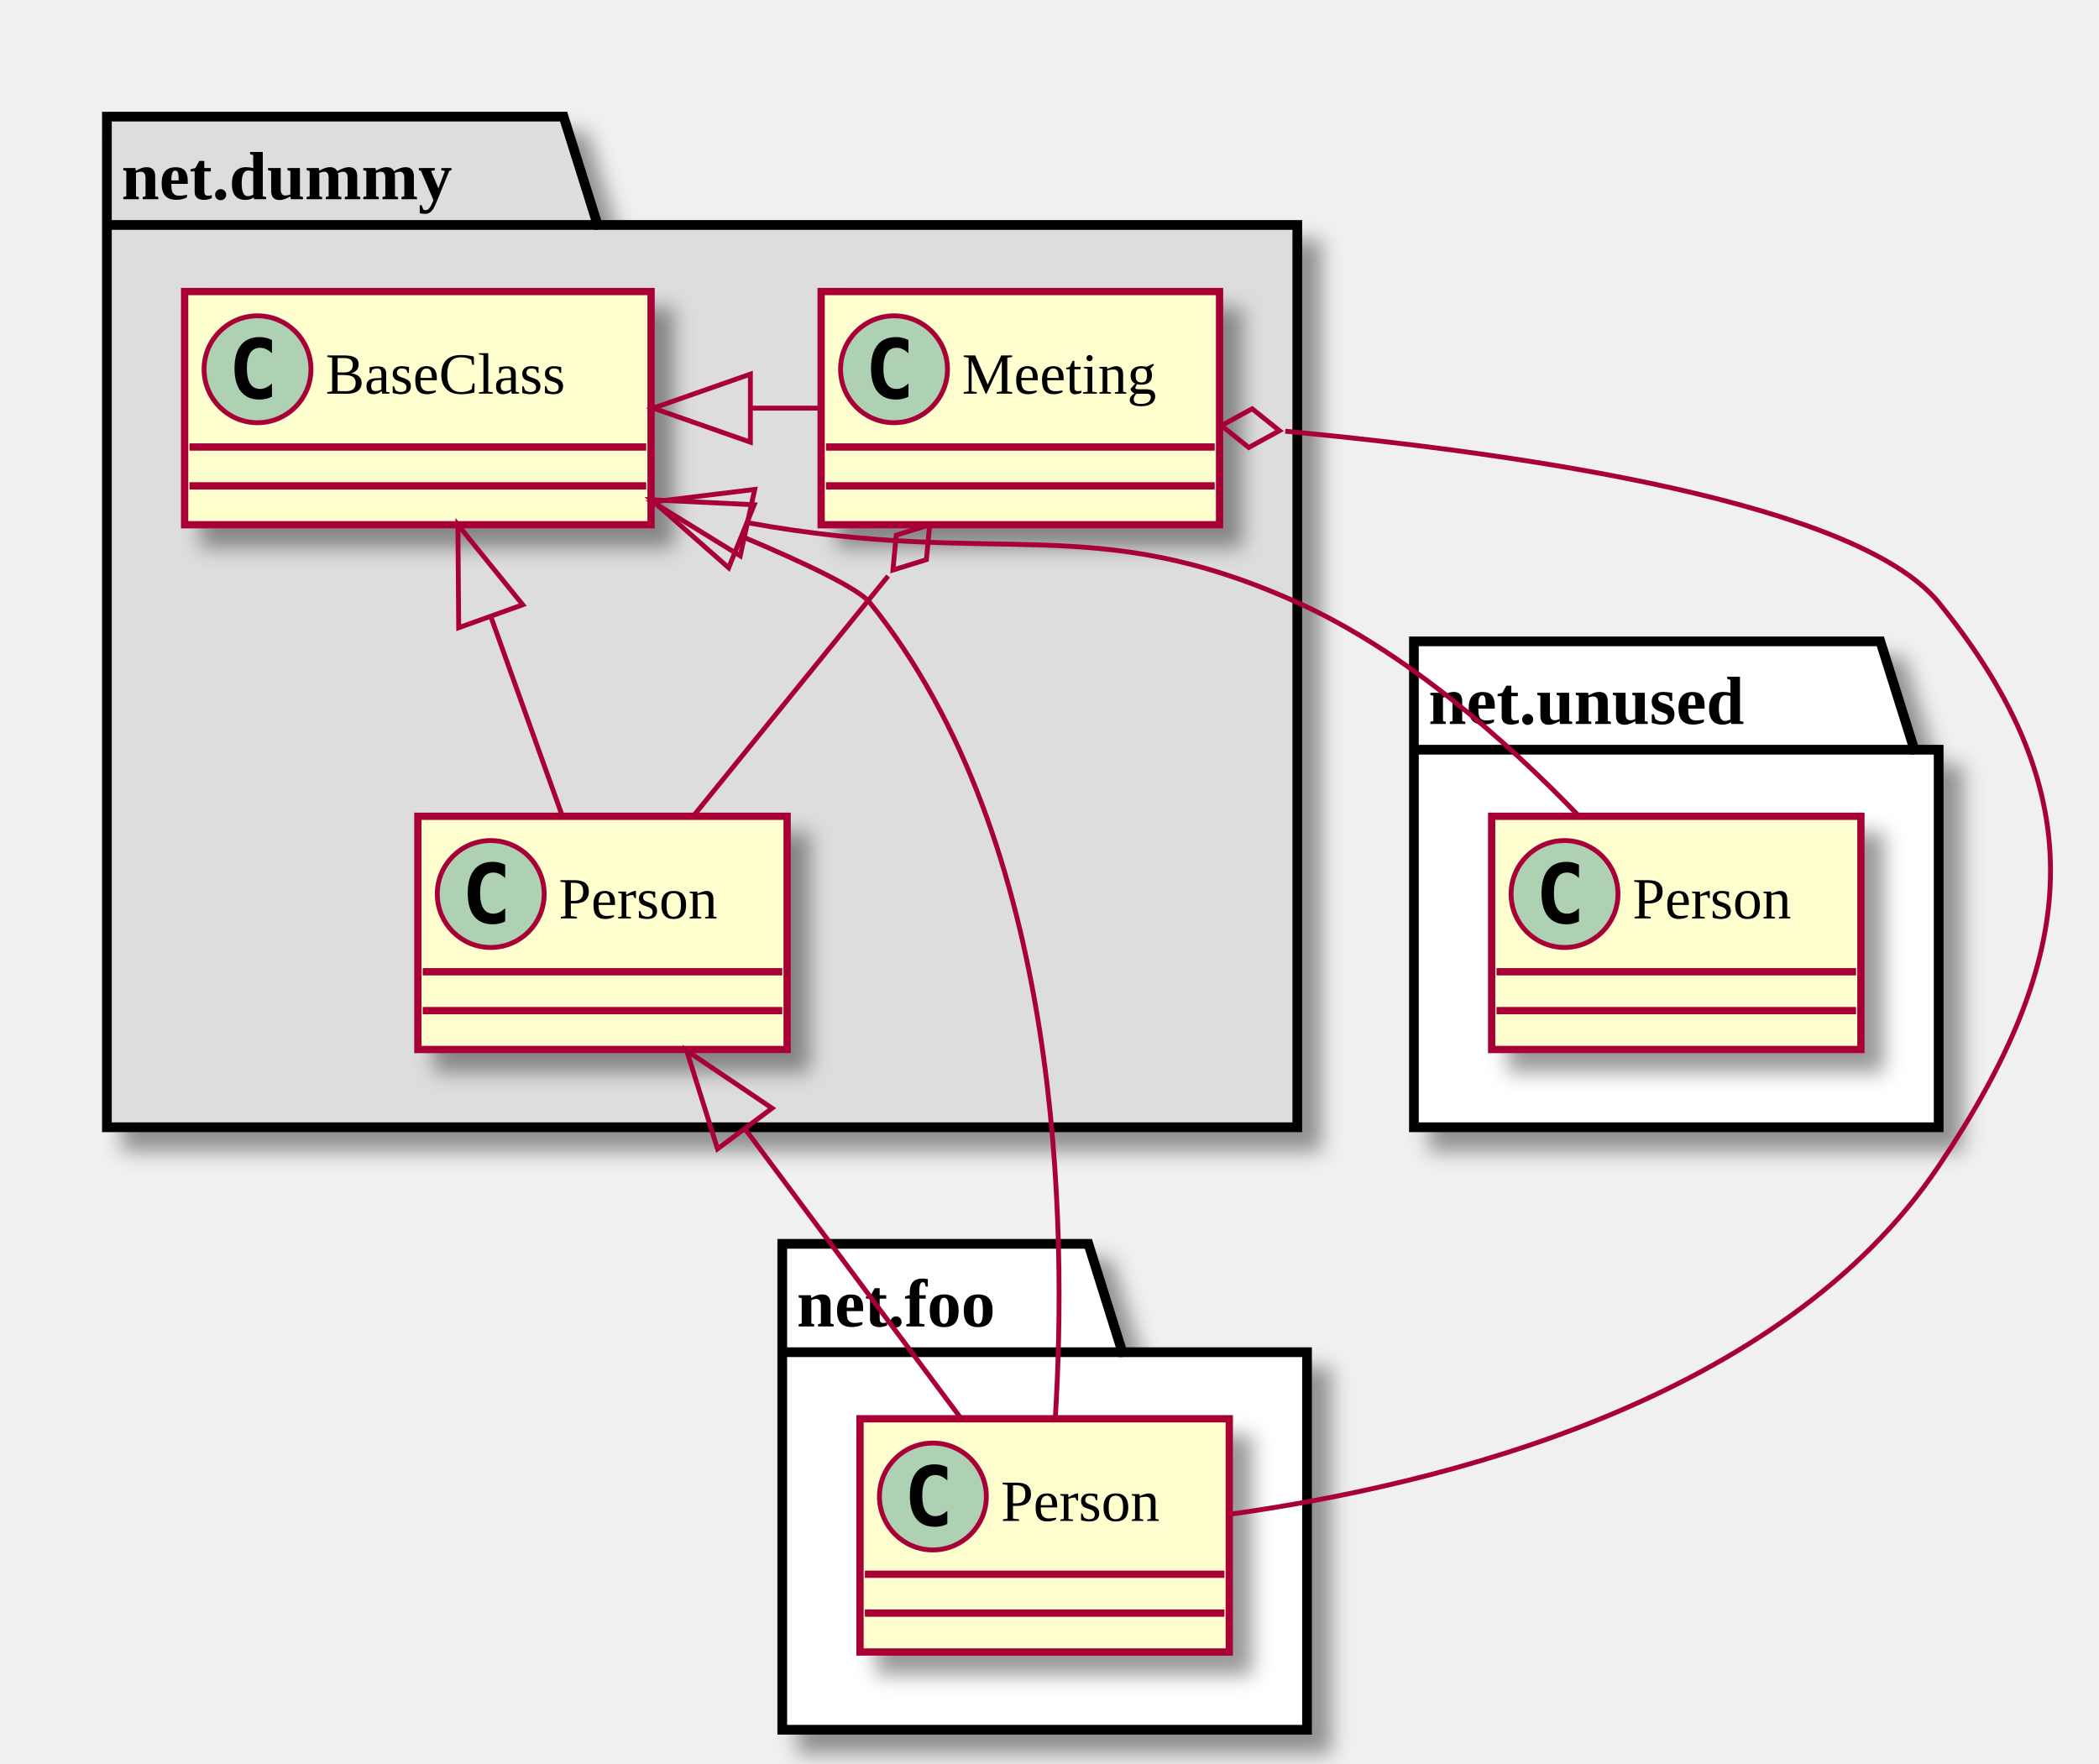
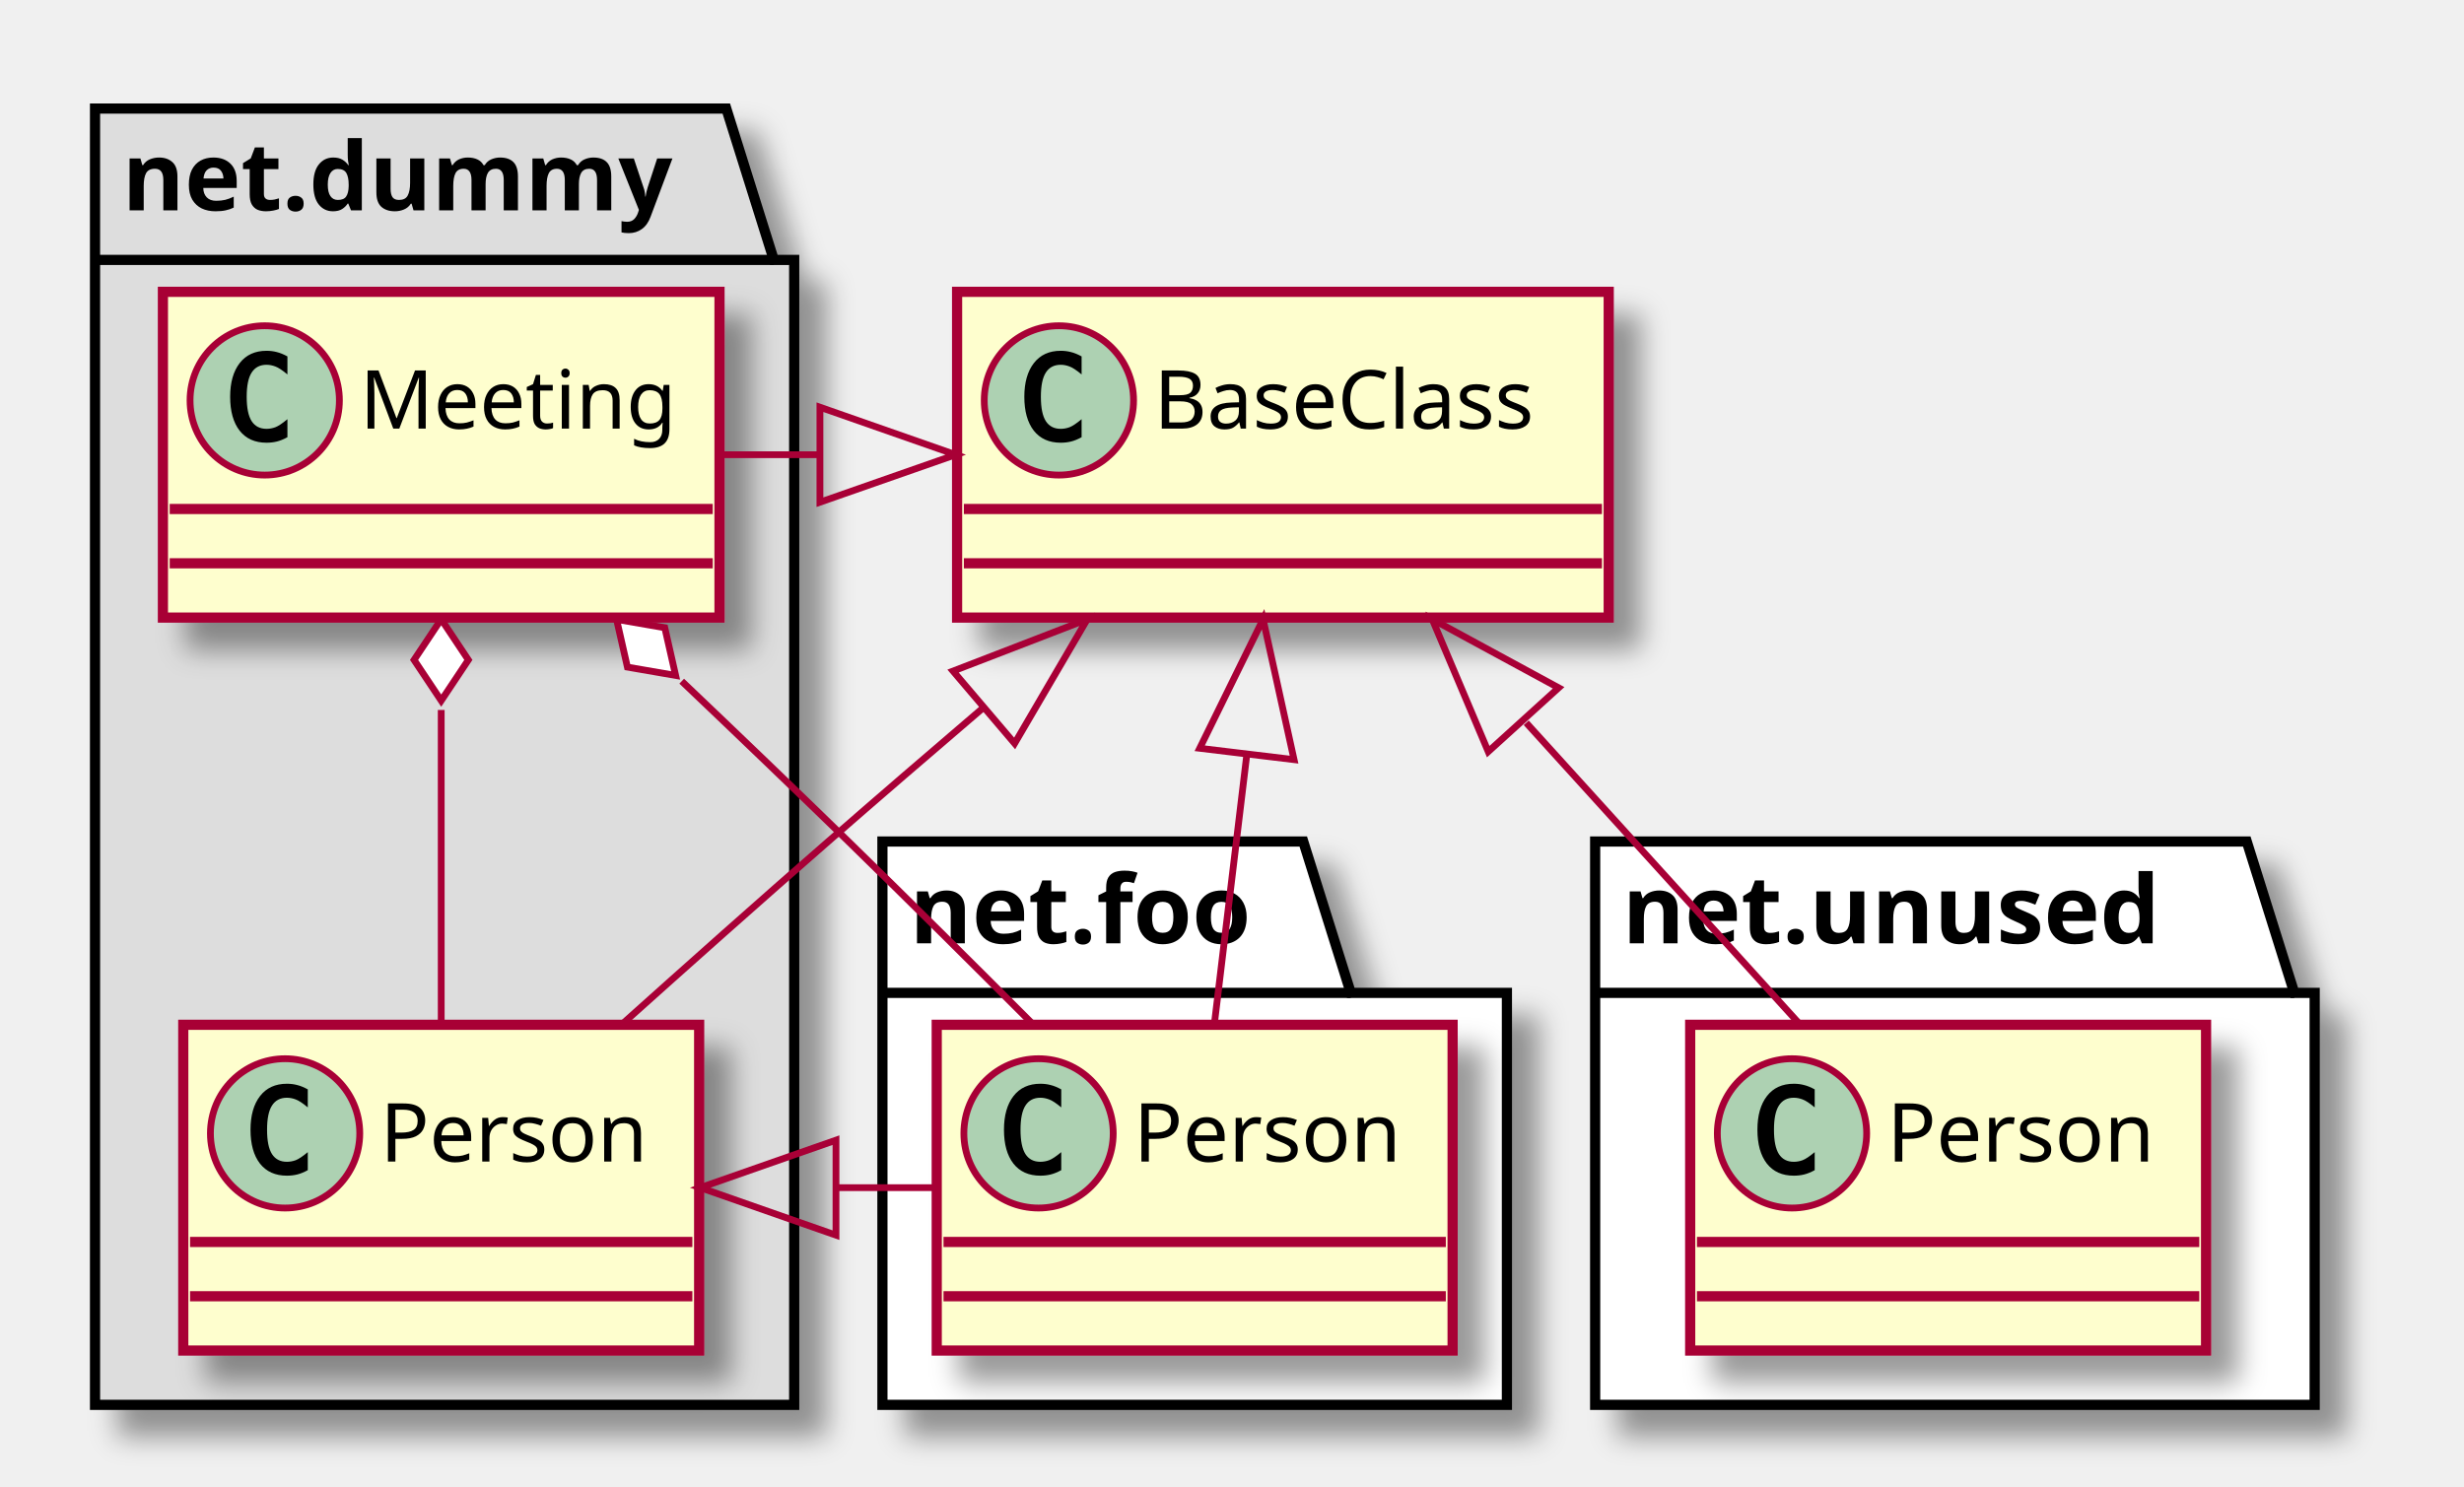
- <svg xmlns="http://www.w3.org/2000/svg" height="363pt" style="width:432px;height:363px;" version="1.1" viewBox="0 0 432 363" width="432pt">
+ <svg xmlns="http://www.w3.org/2000/svg" contentScriptType="application/ecmascript" contentStyleType="text/css" height="219px" preserveAspectRatio="none" style="width:363px;height:219px;" version="1.1" viewBox="0 0 363 219" width="363px" zoomAndPan="magnify">
  <defs>
-     <filter height="300%" id="f1" width="300%" x="-1" y="-1">
-       <feGaussianBlur result="blurOut" stdDeviation="2" />
+     <filter height="300%" id="fipdbahf0gmou" width="300%" x="-1" y="-1">
+       <feGaussianBlur result="blurOut" stdDeviation="2.0" />
      <feColorMatrix in="blurOut" result="blurOut2" type="matrix" values="0 0 0 0 0 0 0 0 0 0 0 0 0 0 0 0 0 0 .4 0" />
-       <feOffset dx="4" dy="4" in="blurOut2" result="blurOut3" />
+       <feOffset dx="4.0" dy="4.0" in="blurOut2" result="blurOut3" />
      <feBlend in="SourceGraphic" in2="blurOut3" mode="normal" />
    </filter>
  </defs>
  <g>
-     <polygon fill="#DDDDDD" filter="url(#f1)" points="22,24,116,24,123,46.297,267,46.297,267,232,22,232,22,24" style="stroke: #000000; stroke-width: 2.0;" />
-     <line style="stroke: #000000; stroke-width: 2.0;" x1="22" x2="123" y1="46.297" y2="46.297" />
-     <text fill="#000000" font-size="14" font-weight="bold" lengthAdjust="spacingAndGlyphs" textLength="88" x="25" y="41">net.dummy</text>
-     <polygon fill="#FFFFFF" filter="url(#f1)" points="161,256,224,256,231,278.297,269,278.297,269,356,161,356,161,256" style="stroke: #000000; stroke-width: 2.0;" />
-     <line style="stroke: #000000; stroke-width: 2.0;" x1="161" x2="231" y1="278.297" y2="278.297" />
-     <text fill="#000000" font-size="14" font-weight="bold" lengthAdjust="spacingAndGlyphs" textLength="57" x="164" y="273">net.foo</text>
-     <polygon fill="#FFFFFF" filter="url(#f1)" points="291,132,387,132,394,154.297,399,154.297,399,232,291,232,291,132" style="stroke: #000000; stroke-width: 2.0;" />
-     <line style="stroke: #000000; stroke-width: 2.0;" x1="291" x2="394" y1="154.297" y2="154.297" />
-     <text fill="#000000" font-size="14" font-weight="bold" lengthAdjust="spacingAndGlyphs" textLength="90" x="294" y="149">net.unused</text>
-     <rect fill="#FEFECE" filter="url(#f1)" height="48" style="stroke: #A80036; stroke-width: 1.5;" width="96" x="38" y="60" />
-     <ellipse cx="53" cy="76" fill="#ADD1B2" rx="11" ry="11" style="stroke: #A80036; stroke-width: 1.0;" />
-     <path d="M55.969,81.641 Q55.391,81.938 54.75,82.086 Q54.109,82.234 53.406,82.234 Q50.906,82.234 49.586,80.586 Q48.266,78.938 48.266,75.812 Q48.266,72.688 49.586,71.031 Q50.906,69.375 53.406,69.375 Q54.109,69.375 54.758,69.531 Q55.406,69.688 55.969,69.984 L55.969,72.703 Q55.344,72.125 54.75,71.852 Q54.156,71.578 53.531,71.578 Q52.188,71.578 51.5,72.648 Q50.812,73.719 50.812,75.812 Q50.812,77.906 51.5,78.977 Q52.188,80.047 53.531,80.047 Q54.156,80.047 54.75,79.773 Q55.344,79.5 55.969,78.922 L55.969,81.641 Z " />
-     <text fill="#000000" font-size="12" lengthAdjust="spacingAndGlyphs" textLength="64" x="67" y="81.016">BaseClass</text>
-     <line style="stroke: #A80036; stroke-width: 1.5;" x1="39" x2="133" y1="92" y2="92" />
-     <line style="stroke: #A80036; stroke-width: 1.5;" x1="39" x2="133" y1="100" y2="100" />
-     <rect fill="#FEFECE" filter="url(#f1)" height="48" style="stroke: #A80036; stroke-width: 1.5;" width="76" x="86" y="168" />
-     <ellipse cx="101" cy="184" fill="#ADD1B2" rx="11" ry="11" style="stroke: #A80036; stroke-width: 1.0;" />
-     <path d="M103.969,189.641 Q103.391,189.938 102.75,190.086 Q102.109,190.234 101.406,190.234 Q98.906,190.234 97.586,188.586 Q96.266,186.938 96.266,183.812 Q96.266,180.688 97.586,179.031 Q98.906,177.375 101.406,177.375 Q102.109,177.375 102.758,177.531 Q103.406,177.688 103.969,177.984 L103.969,180.703 Q103.344,180.125 102.75,179.852 Q102.156,179.578 101.531,179.578 Q100.188,179.578 99.5,180.648 Q98.812,181.719 98.812,183.812 Q98.812,185.906 99.5,186.977 Q100.188,188.047 101.531,188.047 Q102.156,188.047 102.75,187.773 Q103.344,187.5 103.969,186.922 L103.969,189.641 Z " />
-     <text fill="#000000" font-size="12" lengthAdjust="spacingAndGlyphs" textLength="44" x="115" y="189.016">Person</text>
-     <line style="stroke: #A80036; stroke-width: 1.5;" x1="87" x2="161" y1="200" y2="200" />
-     <line style="stroke: #A80036; stroke-width: 1.5;" x1="87" x2="161" y1="208" y2="208" />
-     <rect fill="#FEFECE" filter="url(#f1)" height="48" style="stroke: #A80036; stroke-width: 1.5;" width="82" x="169" y="60" />
-     <ellipse cx="184" cy="76" fill="#ADD1B2" rx="11" ry="11" style="stroke: #A80036; stroke-width: 1.0;" />
-     <path d="M186.969,81.641 Q186.391,81.938 185.75,82.086 Q185.109,82.234 184.406,82.234 Q181.906,82.234 180.586,80.586 Q179.266,78.938 179.266,75.812 Q179.266,72.688 180.586,71.031 Q181.906,69.375 184.406,69.375 Q185.109,69.375 185.758,69.531 Q186.406,69.688 186.969,69.984 L186.969,72.703 Q186.344,72.125 185.75,71.852 Q185.156,71.578 184.531,71.578 Q183.188,71.578 182.5,72.648 Q181.812,73.719 181.812,75.812 Q181.812,77.906 182.5,78.977 Q183.188,80.047 184.531,80.047 Q185.156,80.047 185.75,79.773 Q186.344,79.5 186.969,78.922 L186.969,81.641 Z " />
-     <text fill="#000000" font-size="12" lengthAdjust="spacingAndGlyphs" textLength="50" x="198" y="81.016">Meeting</text>
-     <line style="stroke: #A80036; stroke-width: 1.5;" x1="170" x2="250" y1="92" y2="92" />
-     <line style="stroke: #A80036; stroke-width: 1.5;" x1="170" x2="250" y1="100" y2="100" />
-     <rect fill="#FEFECE" filter="url(#f1)" height="48" style="stroke: #A80036; stroke-width: 1.5;" width="76" x="177" y="292" />
-     <ellipse cx="192" cy="308" fill="#ADD1B2" rx="11" ry="11" style="stroke: #A80036; stroke-width: 1.0;" />
-     <path d="M194.969,313.641 Q194.391,313.938 193.75,314.086 Q193.109,314.234 192.406,314.234 Q189.906,314.234 188.586,312.586 Q187.266,310.938 187.266,307.812 Q187.266,304.688 188.586,303.031 Q189.906,301.375 192.406,301.375 Q193.109,301.375 193.758,301.531 Q194.406,301.688 194.969,301.984 L194.969,304.703 Q194.344,304.125 193.75,303.852 Q193.156,303.578 192.531,303.578 Q191.188,303.578 190.5,304.648 Q189.812,305.719 189.812,307.812 Q189.812,309.906 190.5,310.977 Q191.188,312.047 192.531,312.047 Q193.156,312.047 193.75,311.773 Q194.344,311.5 194.969,310.922 L194.969,313.641 Z " />
-     <text fill="#000000" font-size="12" lengthAdjust="spacingAndGlyphs" textLength="44" x="206" y="313.016">Person</text>
-     <line style="stroke: #A80036; stroke-width: 1.5;" x1="178" x2="252" y1="324" y2="324" />
-     <line style="stroke: #A80036; stroke-width: 1.5;" x1="178" x2="252" y1="332" y2="332" />
-     <rect fill="#FEFECE" filter="url(#f1)" height="48" style="stroke: #A80036; stroke-width: 1.5;" width="76" x="307" y="168" />
-     <ellipse cx="322" cy="184" fill="#ADD1B2" rx="11" ry="11" style="stroke: #A80036; stroke-width: 1.0;" />
-     <path d="M324.969,189.641 Q324.391,189.938 323.75,190.086 Q323.109,190.234 322.406,190.234 Q319.906,190.234 318.586,188.586 Q317.266,186.938 317.266,183.812 Q317.266,180.688 318.586,179.031 Q319.906,177.375 322.406,177.375 Q323.109,177.375 323.758,177.531 Q324.406,177.688 324.969,177.984 L324.969,180.703 Q324.344,180.125 323.75,179.852 Q323.156,179.578 322.531,179.578 Q321.188,179.578 320.5,180.648 Q319.812,181.719 319.812,183.812 Q319.812,185.906 320.5,186.977 Q321.188,188.047 322.531,188.047 Q323.156,188.047 323.75,187.773 Q324.344,187.5 324.969,186.922 L324.969,189.641 Z " />
-     <text fill="#000000" font-size="12" lengthAdjust="spacingAndGlyphs" textLength="44" x="336" y="189.016">Person</text>
-     <line style="stroke: #A80036; stroke-width: 1.5;" x1="308" x2="382" y1="200" y2="200" />
-     <line style="stroke: #A80036; stroke-width: 1.5;" x1="308" x2="382" y1="208" y2="208" />
-     <path d="M101.077,127.057 C106.036,140.889 111.367,155.761 115.639,167.678 " fill="none" style="stroke: #A80036; stroke-width: 1.0;" />
-     <polygon fill="none" points="94.405,129.189,94.245,108,107.584,124.465,94.405,129.189" style="stroke: #A80036; stroke-width: 1.0;" />
-     <path d="M182.784,118.545 C169.812,134.534 154.614,153.267 142.921,167.678 " fill="none" style="stroke: #A80036; stroke-width: 1.0;" />
-     <polygon fill="none" points="191.339,108,184.453,110.14,183.779,117.319,190.665,115.18,191.339,108" style="stroke: #A80036; stroke-width: 1.0;" />
-     <path d="M154.673,84 C159.439,84 164.205,84 168.972,84 " fill="none" style="stroke: #A80036; stroke-width: 1.0;" />
-     <polygon fill="none" points="154.438,91,134.438,84,154.437,77,154.438,91" style="stroke: #A80036; stroke-width: 1.0;" />
-     <path d="M153.362,232.364 C168.012,252.005 185.226,275.084 197.734,291.852 " fill="none" style="stroke: #A80036; stroke-width: 1.0;" />
-     <polygon fill="none" points="147.678,236.451,141.331,216.234,158.9,228.081,147.678,236.451" style="stroke: #A80036; stroke-width: 1.0;" />
-     <path d="M152.672,110.401 C166.025,116.029 176.704,121.16 179,124 C218.784,173.196 219.602,252.788 217.192,291.86 " fill="none" style="stroke: #A80036; stroke-width: 1.0;" />
-     <polygon fill="none" points="149.971,116.859,134.057,102.868,155.223,103.882,149.971,116.859" style="stroke: #A80036; stroke-width: 1.0;" />
-     <path d="M264.524,88.748 C314.195,93.432 382.281,103.478 399,124 C431.564,163.97 427.764,197.214 399,240 C366.474,288.382 296.704,305.57 253.039,311.665 " fill="none" style="stroke: #A80036; stroke-width: 1.0;" />
-     <polygon fill="none" points="251.38,87.59,257.006,92.101,263.334,88.642,257.708,84.132,251.38,87.59" style="stroke: #A80036; stroke-width: 1.0;" />
-     <path d="M154.033,107.608 C205.69,117.004 224.556,104.874 267,124 C289.46,134.121 310.371,152.8 324.877,167.869 " fill="none" style="stroke: #A80036; stroke-width: 1.0;" />
-     <polygon fill="none" points="152.347,114.405,134.301,103.3,155.334,100.727,152.347,114.405" style="stroke: #A80036; stroke-width: 1.0;" />
+     <polygon fill="#DDDDDD" filter="url(#fipdbahf0gmou)" points="14,16,107,16,114,38.297,117,38.297,117,207,14,207,14,16" style="stroke: #000000; stroke-width: 1.5;" />
+     <line style="stroke: #000000; stroke-width: 1.5;" x1="14" x2="114" y1="38.297" y2="38.297" />
+     <text fill="#000000" font-family="sans-serif" font-size="14" font-weight="bold" lengthAdjust="spacingAndGlyphs" textLength="87" x="18" y="30.995">net.dummy</text>
+     <polygon fill="#FFFFFF" filter="url(#fipdbahf0gmou)" points="130,124,192,124,199,146.297,222,146.297,222,207,130,207,130,124" style="stroke: #000000; stroke-width: 1.5;" />
+     <line style="stroke: #000000; stroke-width: 1.5;" x1="130" x2="199" y1="146.297" y2="146.297" />
+     <text fill="#000000" font-family="sans-serif" font-size="14" font-weight="bold" lengthAdjust="spacingAndGlyphs" textLength="56" x="134" y="138.995">net.foo</text>
+     <polygon fill="#FFFFFF" filter="url(#fipdbahf0gmou)" points="235,124,331,124,338,146.297,341,146.297,341,207,235,207,235,124" style="stroke: #000000; stroke-width: 1.5;" />
+     <line style="stroke: #000000; stroke-width: 1.5;" x1="235" x2="338" y1="146.297" y2="146.297" />
+     <text fill="#000000" font-family="sans-serif" font-size="14" font-weight="bold" lengthAdjust="spacingAndGlyphs" textLength="90" x="239" y="138.995">net.unused</text>
+     <rect fill="#FEFECE" filter="url(#fipdbahf0gmou)" height="48" id="net.dummy.Person" style="stroke: #A80036; stroke-width: 1.5;" width="76" x="27" y="151" />
+     <ellipse cx="42" cy="167" fill="#ADD1B2" rx="11" ry="11" style="stroke: #A80036; stroke-width: 1.0;" />
+     <path d="M45.344,172.422 Q44.484,172.891 43.766,173.062 Q43.062,173.234 42.266,173.234 Q39.703,173.234 38.297,171.453 Q36.906,169.656 36.906,166.469 Q36.906,163.312 38.312,161.5 Q39.719,159.688 42.266,159.688 Q43.062,159.688 43.766,159.875 Q44.484,160.047 45.344,160.516 L45.344,163.172 Q44.219,162.234 43.562,162 Q42.906,161.75 42.266,161.75 Q40.812,161.75 40.078,162.891 Q39.344,164.016 39.344,166.469 Q39.344,168.922 40.078,170.062 Q40.812,171.188 42.266,171.188 Q42.922,171.188 43.562,170.953 Q44.219,170.703 45.344,169.766 L45.344,172.422 Z " />
+     <text fill="#000000" font-family="sans-serif" font-size="12" lengthAdjust="spacingAndGlyphs" textLength="44" x="56" y="171.154">Person</text>
+     <line style="stroke: #A80036; stroke-width: 1.5;" x1="28" x2="102" y1="183" y2="183" />
+     <line style="stroke: #A80036; stroke-width: 1.5;" x1="28" x2="102" y1="191" y2="191" />
+     <rect fill="#FEFECE" filter="url(#fipdbahf0gmou)" height="48" id="net.dummy.Meeting" style="stroke: #A80036; stroke-width: 1.5;" width="82" x="24" y="43" />
+     <ellipse cx="39" cy="59" fill="#ADD1B2" rx="11" ry="11" style="stroke: #A80036; stroke-width: 1.0;" />
+     <path d="M42.344,64.422 Q41.484,64.891 40.766,65.062 Q40.062,65.234 39.266,65.234 Q36.703,65.234 35.297,63.453 Q33.906,61.656 33.906,58.469 Q33.906,55.312 35.312,53.5 Q36.719,51.688 39.266,51.688 Q40.062,51.688 40.766,51.875 Q41.484,52.047 42.344,52.516 L42.344,55.172 Q41.219,54.234 40.562,54 Q39.906,53.75 39.266,53.75 Q37.812,53.75 37.078,54.891 Q36.344,56.016 36.344,58.469 Q36.344,60.922 37.078,62.062 Q37.812,63.188 39.266,63.188 Q39.922,63.188 40.562,62.953 Q41.219,62.703 42.344,61.766 L42.344,64.422 Z " />
+     <text fill="#000000" font-family="sans-serif" font-size="12" lengthAdjust="spacingAndGlyphs" textLength="50" x="53" y="63.154">Meeting</text>
+     <line style="stroke: #A80036; stroke-width: 1.5;" x1="25" x2="105" y1="75" y2="75" />
+     <line style="stroke: #A80036; stroke-width: 1.5;" x1="25" x2="105" y1="83" y2="83" />
+     <rect fill="#FEFECE" filter="url(#fipdbahf0gmou)" height="48" id="net.foo.Person" style="stroke: #A80036; stroke-width: 1.5;" width="76" x="138" y="151" />
+     <ellipse cx="153" cy="167" fill="#ADD1B2" rx="11" ry="11" style="stroke: #A80036; stroke-width: 1.0;" />
+     <path d="M156.344,172.422 Q155.484,172.891 154.766,173.062 Q154.062,173.234 153.266,173.234 Q150.703,173.234 149.297,171.453 Q147.906,169.656 147.906,166.469 Q147.906,163.312 149.312,161.5 Q150.719,159.688 153.266,159.688 Q154.062,159.688 154.766,159.875 Q155.484,160.047 156.344,160.516 L156.344,163.172 Q155.219,162.234 154.562,162 Q153.906,161.75 153.266,161.75 Q151.812,161.75 151.078,162.891 Q150.344,164.016 150.344,166.469 Q150.344,168.922 151.078,170.062 Q151.812,171.188 153.266,171.188 Q153.922,171.188 154.562,170.953 Q155.219,170.703 156.344,169.766 L156.344,172.422 Z " />
+     <text fill="#000000" font-family="sans-serif" font-size="12" lengthAdjust="spacingAndGlyphs" textLength="44" x="167" y="171.154">Person</text>
+     <line style="stroke: #A80036; stroke-width: 1.5;" x1="139" x2="213" y1="183" y2="183" />
+     <line style="stroke: #A80036; stroke-width: 1.5;" x1="139" x2="213" y1="191" y2="191" />
+     <rect fill="#FEFECE" filter="url(#fipdbahf0gmou)" height="48" id="net.unused.Person" style="stroke: #A80036; stroke-width: 1.5;" width="76" x="249" y="151" />
+     <ellipse cx="264" cy="167" fill="#ADD1B2" rx="11" ry="11" style="stroke: #A80036; stroke-width: 1.0;" />
+     <path d="M267.344,172.422 Q266.484,172.891 265.766,173.062 Q265.062,173.234 264.266,173.234 Q261.703,173.234 260.297,171.453 Q258.906,169.656 258.906,166.469 Q258.906,163.312 260.312,161.5 Q261.719,159.688 264.266,159.688 Q265.062,159.688 265.766,159.875 Q266.484,160.047 267.344,160.516 L267.344,163.172 Q266.219,162.234 265.562,162 Q264.906,161.75 264.266,161.75 Q262.812,161.75 262.078,162.891 Q261.344,164.016 261.344,166.469 Q261.344,168.922 262.078,170.062 Q262.812,171.188 264.266,171.188 Q264.922,171.188 265.562,170.953 Q266.219,170.703 267.344,169.766 L267.344,172.422 Z " />
+     <text fill="#000000" font-family="sans-serif" font-size="12" lengthAdjust="spacingAndGlyphs" textLength="44" x="278" y="171.154">Person</text>
+     <line style="stroke: #A80036; stroke-width: 1.5;" x1="250" x2="324" y1="183" y2="183" />
+     <line style="stroke: #A80036; stroke-width: 1.5;" x1="250" x2="324" y1="191" y2="191" />
+     <rect fill="#FEFECE" filter="url(#fipdbahf0gmou)" height="48" id="BaseClass" style="stroke: #A80036; stroke-width: 1.5;" width="96" x="141" y="43" />
+     <ellipse cx="156" cy="59" fill="#ADD1B2" rx="11" ry="11" style="stroke: #A80036; stroke-width: 1.0;" />
+     <path d="M159.344,64.422 Q158.484,64.891 157.766,65.062 Q157.062,65.234 156.266,65.234 Q153.703,65.234 152.297,63.453 Q150.906,61.656 150.906,58.469 Q150.906,55.312 152.312,53.5 Q153.719,51.688 156.266,51.688 Q157.062,51.688 157.766,51.875 Q158.484,52.047 159.344,52.516 L159.344,55.172 Q158.219,54.234 157.562,54 Q156.906,53.75 156.266,53.75 Q154.812,53.75 154.078,54.891 Q153.344,56.016 153.344,58.469 Q153.344,60.922 154.078,62.062 Q154.812,63.188 156.266,63.188 Q156.922,63.188 157.562,62.953 Q158.219,62.703 159.344,61.766 L159.344,64.422 Z " />
+     <text fill="#000000" font-family="sans-serif" font-size="12" lengthAdjust="spacingAndGlyphs" textLength="64" x="170" y="63.154">BaseClass</text>
+     <line style="stroke: #A80036; stroke-width: 1.5;" x1="142" x2="236" y1="75" y2="75" />
+     <line style="stroke: #A80036; stroke-width: 1.5;" x1="142" x2="236" y1="83" y2="83" />
+     <path d="M144.639,104.471 C137.058,110.951 129.282,117.646 122,124 C111.994,132.73 101.108,142.422 91.556,150.992 " fill="none" id="BaseClass-net.dummy.Person" style="stroke: #A80036; stroke-width: 1.0;" />
+     <polygon fill="none" points="140.405,98.882,160.174,91.253,149.478,109.545,140.405,98.882" style="stroke: #A80036; stroke-width: 1.0;" />
+     <path d="M65,104.615 C65,119.953 65,137.24 65,150.844 " fill="none" id="net.dummy.Meeting-net.dummy.Person" style="stroke: #A80036; stroke-width: 1.0;" />
+     <polygon fill="#FFFFFF" points="65,91.237,61,97.237,65,103.237,69,97.237,65,91.237" style="stroke: #A80036; stroke-width: 1.0;" />
+     <path d="M120.777,67 C115.909,67 111.04,67 106.172,67 " fill="none" id="BaseClass-net.dummy.Meeting" style="stroke: #A80036; stroke-width: 1.0;" />
+     <polygon fill="none" points="120.791,60,140.791,67,120.791,74,120.791,60" style="stroke: #A80036; stroke-width: 1.0;" />
+     <path d="M123.226,175 C128.107,175 132.989,175 137.871,175 " fill="none" id="net.dummy.Person-net.foo.Person" style="stroke: #A80036; stroke-width: 1.0;" />
+     <polygon fill="none" points="123.156,182,103.156,175,123.156,168,123.156,182" style="stroke: #A80036; stroke-width: 1.0;" />
+     <path d="M183.669,111.291 C182.041,124.817 180.311,139.184 178.908,150.844 " fill="none" id="BaseClass-net.foo.Person" style="stroke: #A80036; stroke-width: 1.0;" />
+     <polygon fill="none" points="176.743,110.257,186.083,91.237,190.642,111.931,176.743,110.257" style="stroke: #A80036; stroke-width: 1.0;" />
+     <path d="M100.43,100.372 C108.541,108.091 117.1,116.3 125,124 C133.877,132.653 143.516,142.24 151.999,150.745 " fill="none" id="net.dummy.Meeting-net.foo.Person" style="stroke: #A80036; stroke-width: 1.0;" />
+     <polygon fill="#FFFFFF" points="90.832,91.265,92.431,98.297,99.537,99.525,97.938,92.493,90.832,91.265" style="stroke: #A80036; stroke-width: 1.0;" />
+     <path d="M224.845,106.502 C238.325,121.358 253.24,137.795 265.08,150.844 " fill="none" id="BaseClass-net.unused.Person" style="stroke: #A80036; stroke-width: 1.0;" />
+     <polygon fill="none" points="219.249,110.752,210.993,91.237,229.617,101.345,219.249,110.752" style="stroke: #A80036; stroke-width: 1.0;" />
  </g>
</svg>
